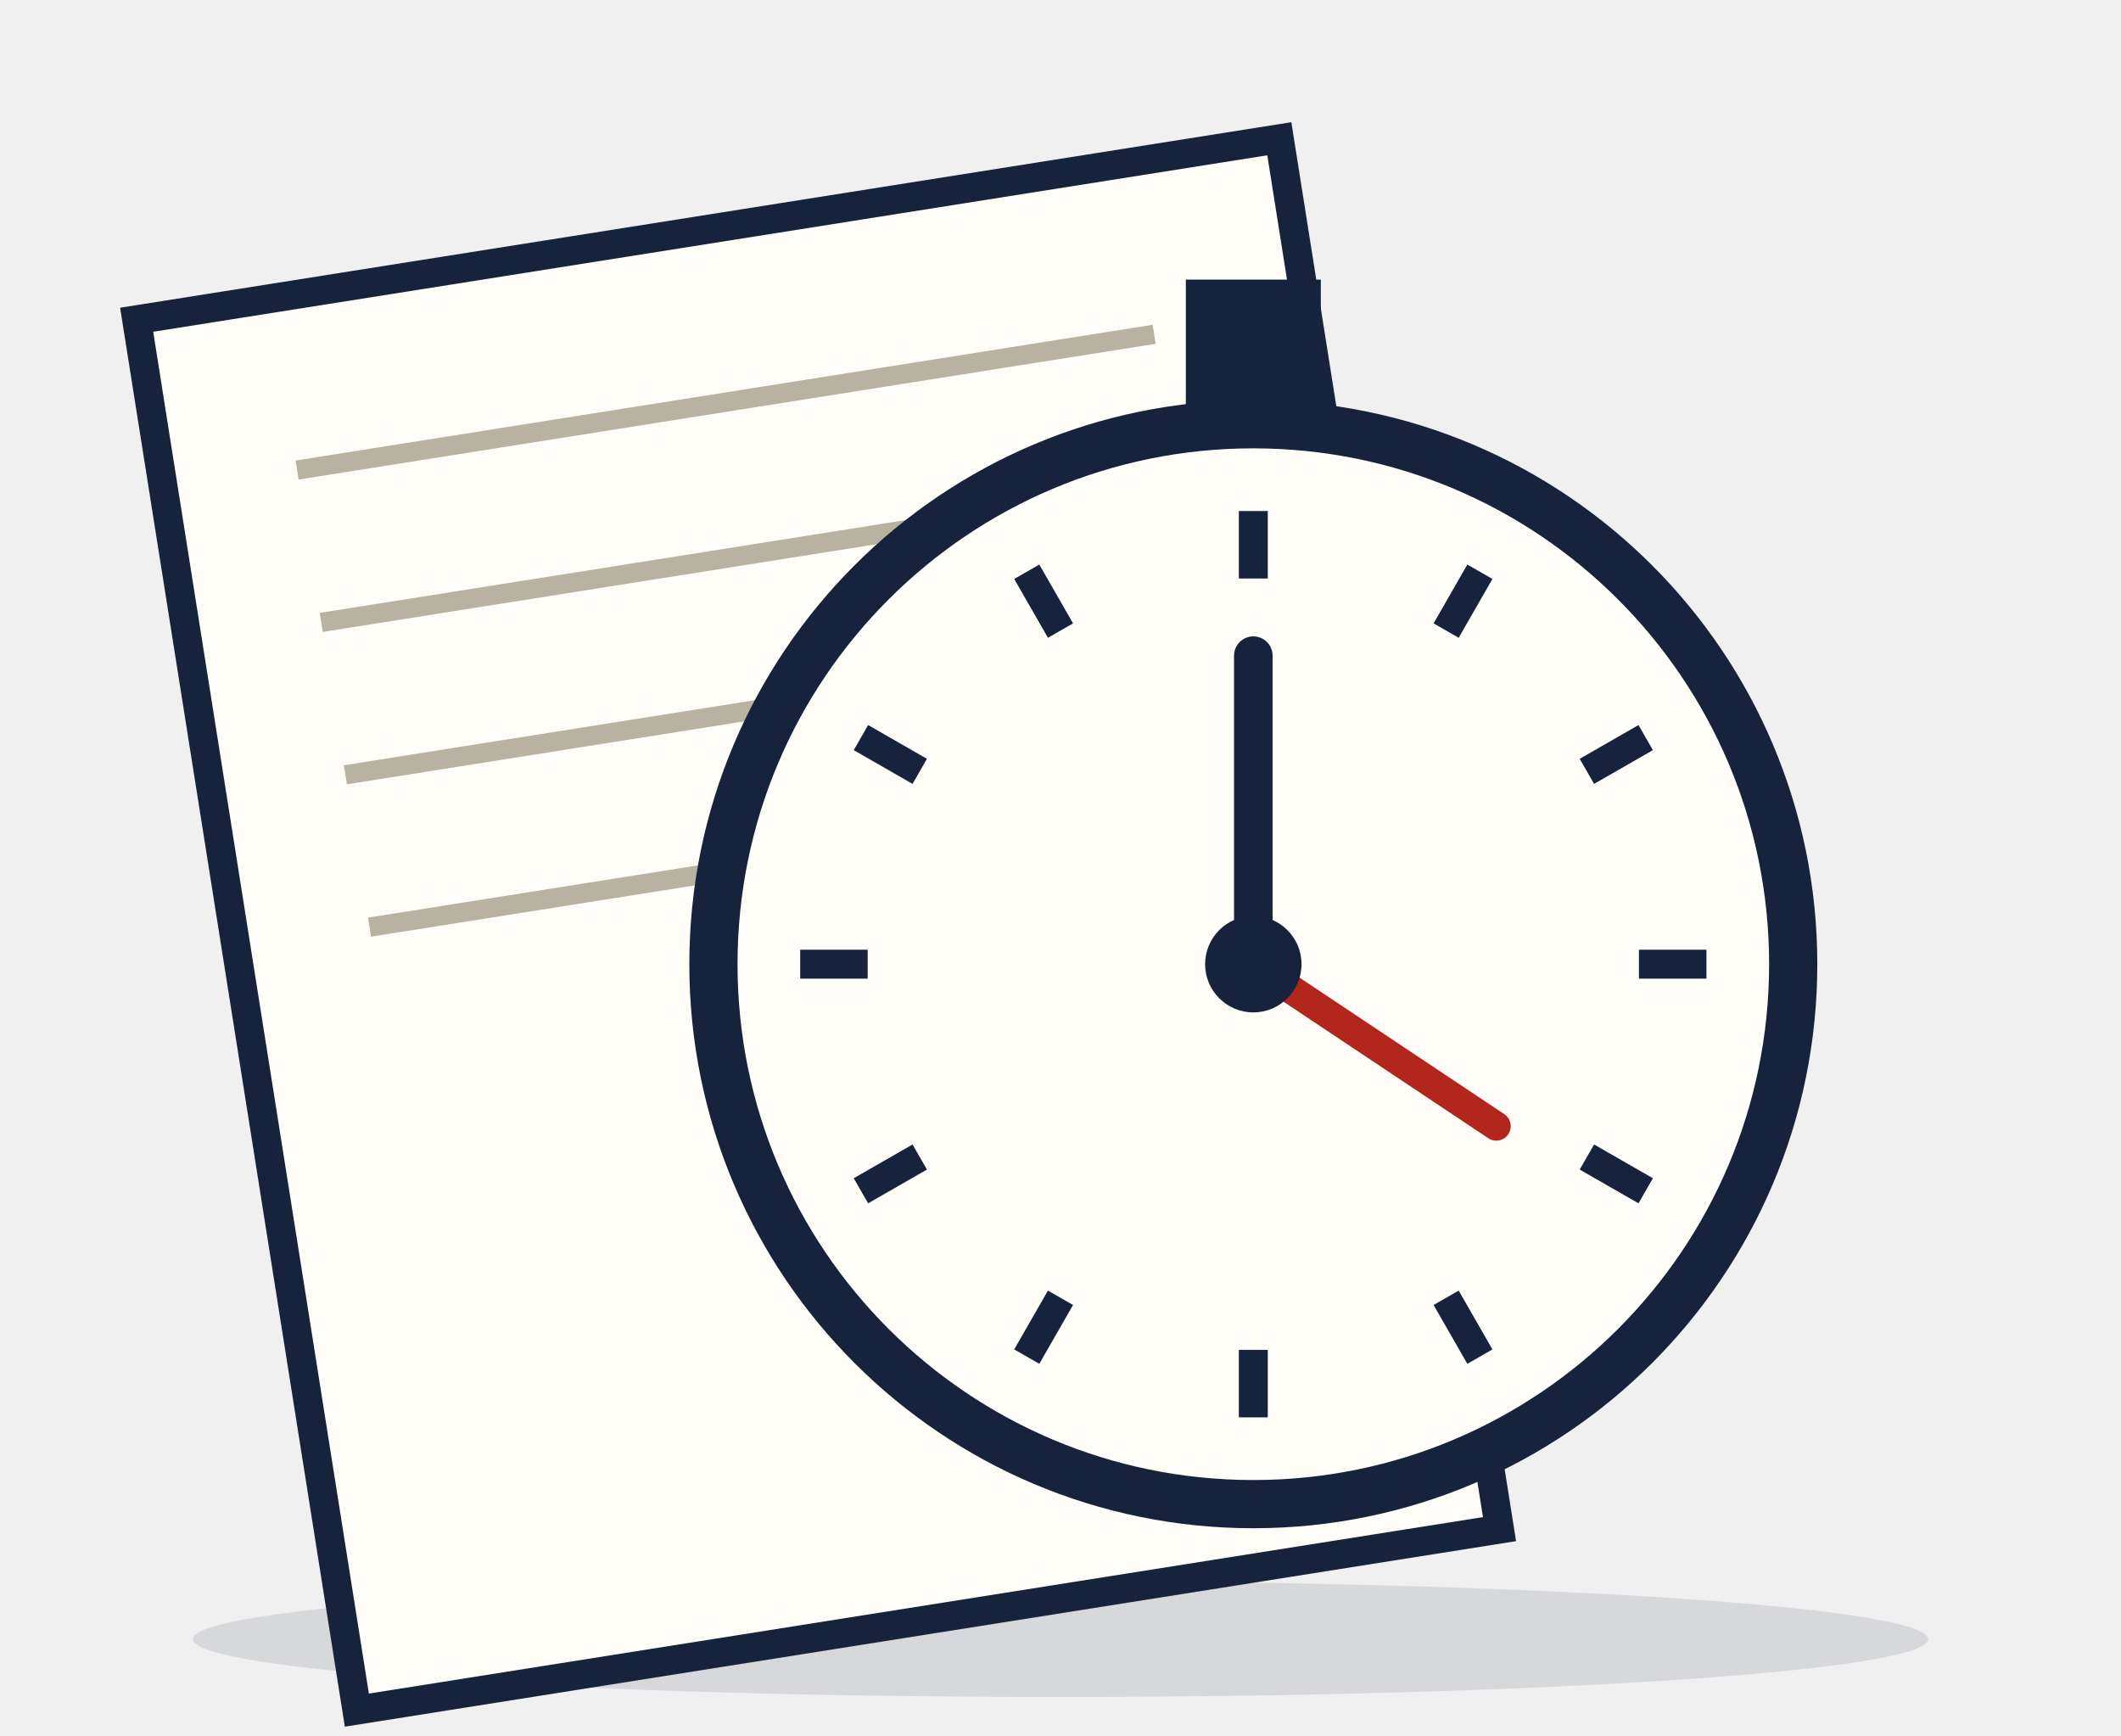
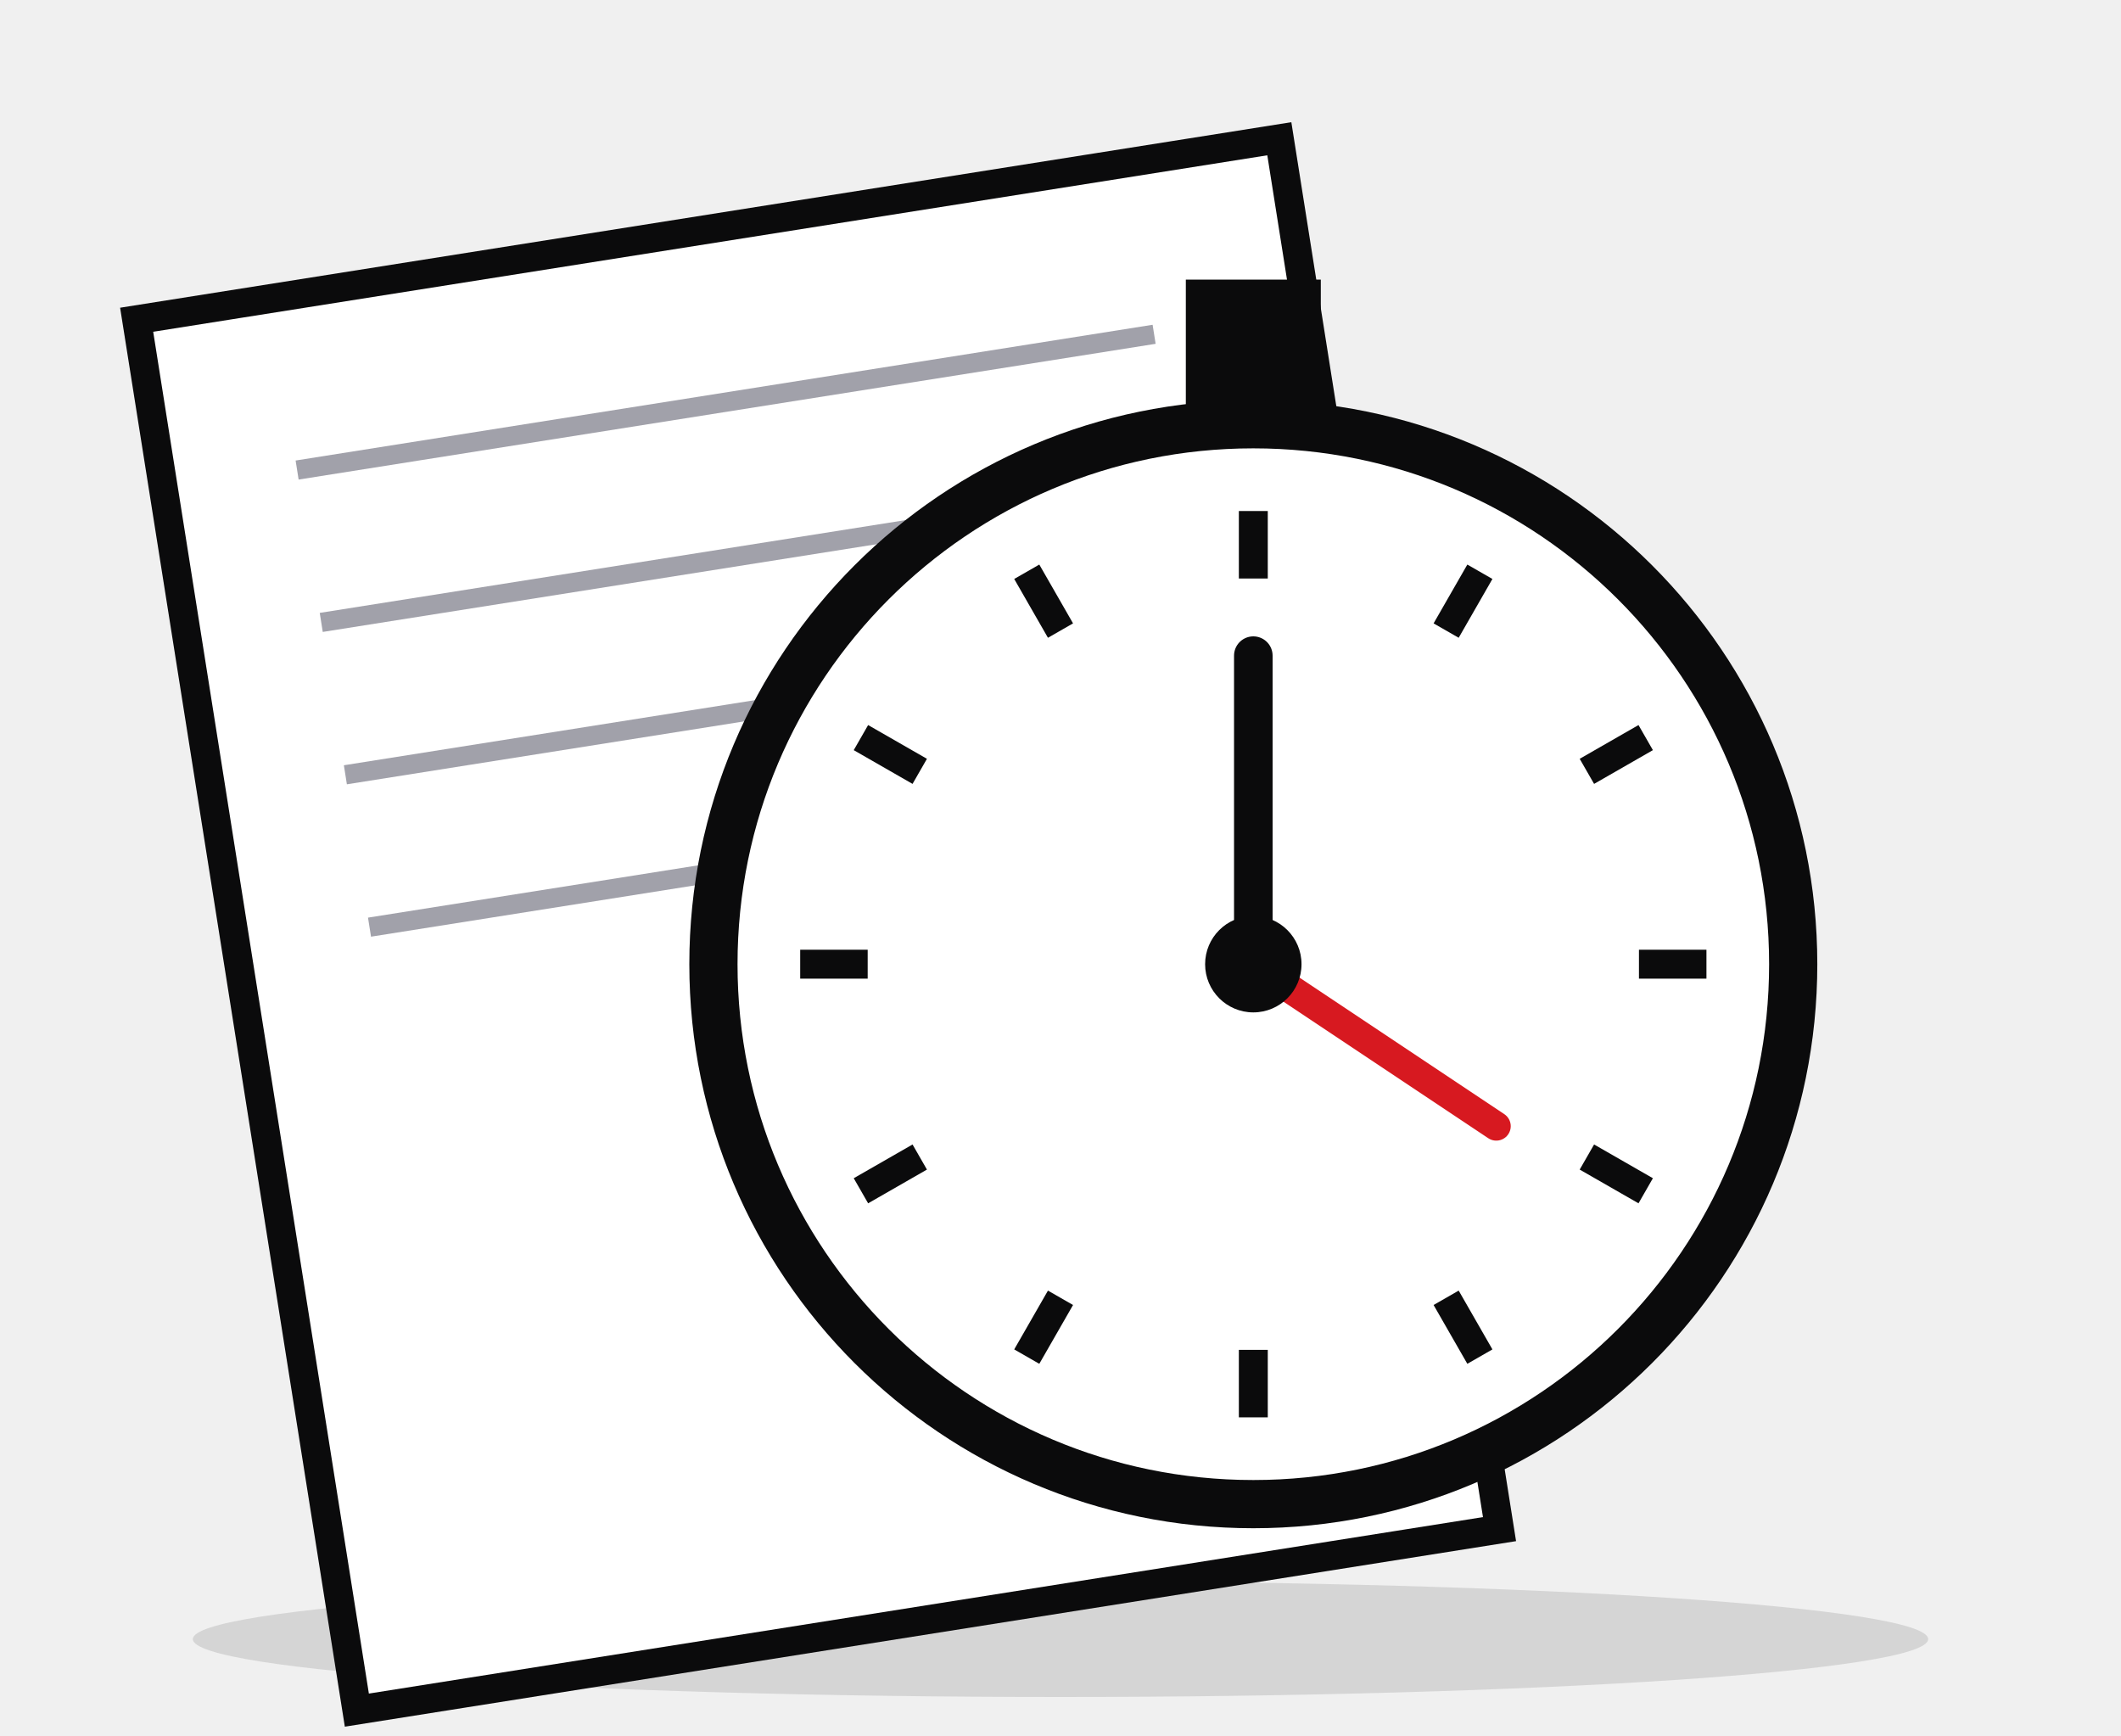
<svg xmlns="http://www.w3.org/2000/svg" viewBox="0 0 220 180" role="img" aria-label="A stopwatch on top of a sheet of paper">
-   <ellipse cx="110" cy="170" rx="90" ry="6" fill="#17233c" opacity=".12" />
+   <ellipse cx="110" cy="170" rx="90" ry="6" fill="#0b0b0c" opacity=".12" />
  <g transform="rotate(-9 90 90)">
-     <rect x="24" y="22" width="120" height="146" fill="#fffdf8" stroke="#17233c" stroke-width="3" />
-     <line x1="38" y1="40" x2="128" y2="40" stroke="#b8b2a0" stroke-width="2" />
-     <line x1="38" y1="56" x2="128" y2="56" stroke="#b8b2a0" stroke-width="2" />
-     <line x1="38" y1="72" x2="128" y2="72" stroke="#b8b2a0" stroke-width="2" />
-     <line x1="38" y1="88" x2="128" y2="88" stroke="#b8b2a0" stroke-width="2" />
+     <rect x="24" y="22" width="120" height="146" fill="#ffffff" stroke="#0b0b0c" stroke-width="3" />
+     <line x1="38" y1="40" x2="128" y2="40" stroke="#a1a1aa" stroke-width="2" />
+     <line x1="38" y1="56" x2="128" y2="56" stroke="#a1a1aa" stroke-width="2" />
+     <line x1="38" y1="72" x2="128" y2="72" stroke="#a1a1aa" stroke-width="2" />
+     <line x1="38" y1="88" x2="128" y2="88" stroke="#a1a1aa" stroke-width="2" />
  </g>
-   <rect x="123" y="29" width="14" height="15" fill="#17233c" />
-   <circle cx="130" cy="100" r="56" fill="#fffdf8" stroke="#17233c" stroke-width="5" />
-   <line x1="130.0" y1="53.0" x2="130.0" y2="60.0" stroke="#17233c" stroke-width="3" />
-   <line x1="153.5" y1="59.3" x2="150.0" y2="65.4" stroke="#17233c" stroke-width="3" />
-   <line x1="170.7" y1="76.5" x2="164.6" y2="80.0" stroke="#17233c" stroke-width="3" />
-   <line x1="177.0" y1="100.0" x2="170.0" y2="100.0" stroke="#17233c" stroke-width="3" />
-   <line x1="170.7" y1="123.5" x2="164.6" y2="120.0" stroke="#17233c" stroke-width="3" />
-   <line x1="153.5" y1="140.7" x2="150.0" y2="134.6" stroke="#17233c" stroke-width="3" />
-   <line x1="130.0" y1="147.0" x2="130.0" y2="140.0" stroke="#17233c" stroke-width="3" />
-   <line x1="106.5" y1="140.7" x2="110.0" y2="134.6" stroke="#17233c" stroke-width="3" />
-   <line x1="89.3" y1="123.5" x2="95.4" y2="120.0" stroke="#17233c" stroke-width="3" />
-   <line x1="83.0" y1="100.0" x2="90.0" y2="100.0" stroke="#17233c" stroke-width="3" />
-   <line x1="89.3" y1="76.5" x2="95.4" y2="80.0" stroke="#17233c" stroke-width="3" />
-   <line x1="106.5" y1="59.3" x2="110.0" y2="65.4" stroke="#17233c" stroke-width="3" />
-   <line x1="130" y1="100" x2="130" y2="68" stroke="#17233c" stroke-width="4" stroke-linecap="round" />
-   <line x1="130" y1="100" x2="155.2" y2="116.8" stroke="#b3261e" stroke-width="3" stroke-linecap="round" />
-   <circle cx="130" cy="100" r="5" fill="#17233c" />
+   <rect x="123" y="29" width="14" height="15" fill="#0b0b0c" />
+   <circle cx="130" cy="100" r="56" fill="#ffffff" stroke="#0b0b0c" stroke-width="5" />
+   <line x1="130.0" y1="53.0" x2="130.0" y2="60.0" stroke="#0b0b0c" stroke-width="3" />
+   <line x1="153.5" y1="59.3" x2="150.0" y2="65.4" stroke="#0b0b0c" stroke-width="3" />
+   <line x1="170.7" y1="76.5" x2="164.6" y2="80.0" stroke="#0b0b0c" stroke-width="3" />
+   <line x1="177.0" y1="100.0" x2="170.0" y2="100.0" stroke="#0b0b0c" stroke-width="3" />
+   <line x1="170.7" y1="123.5" x2="164.6" y2="120.0" stroke="#0b0b0c" stroke-width="3" />
+   <line x1="153.5" y1="140.7" x2="150.0" y2="134.6" stroke="#0b0b0c" stroke-width="3" />
+   <line x1="130.0" y1="147.0" x2="130.0" y2="140.0" stroke="#0b0b0c" stroke-width="3" />
+   <line x1="106.5" y1="140.7" x2="110.0" y2="134.6" stroke="#0b0b0c" stroke-width="3" />
+   <line x1="89.3" y1="123.5" x2="95.4" y2="120.0" stroke="#0b0b0c" stroke-width="3" />
+   <line x1="83.0" y1="100.0" x2="90.0" y2="100.0" stroke="#0b0b0c" stroke-width="3" />
+   <line x1="89.3" y1="76.5" x2="95.4" y2="80.0" stroke="#0b0b0c" stroke-width="3" />
+   <line x1="106.5" y1="59.3" x2="110.0" y2="65.4" stroke="#0b0b0c" stroke-width="3" />
+   <line x1="130" y1="100" x2="130" y2="68" stroke="#0b0b0c" stroke-width="4" stroke-linecap="round" />
+   <line x1="130" y1="100" x2="155.2" y2="116.8" stroke="#d71920" stroke-width="3" stroke-linecap="round" />
+   <circle cx="130" cy="100" r="5" fill="#0b0b0c" />
</svg>
